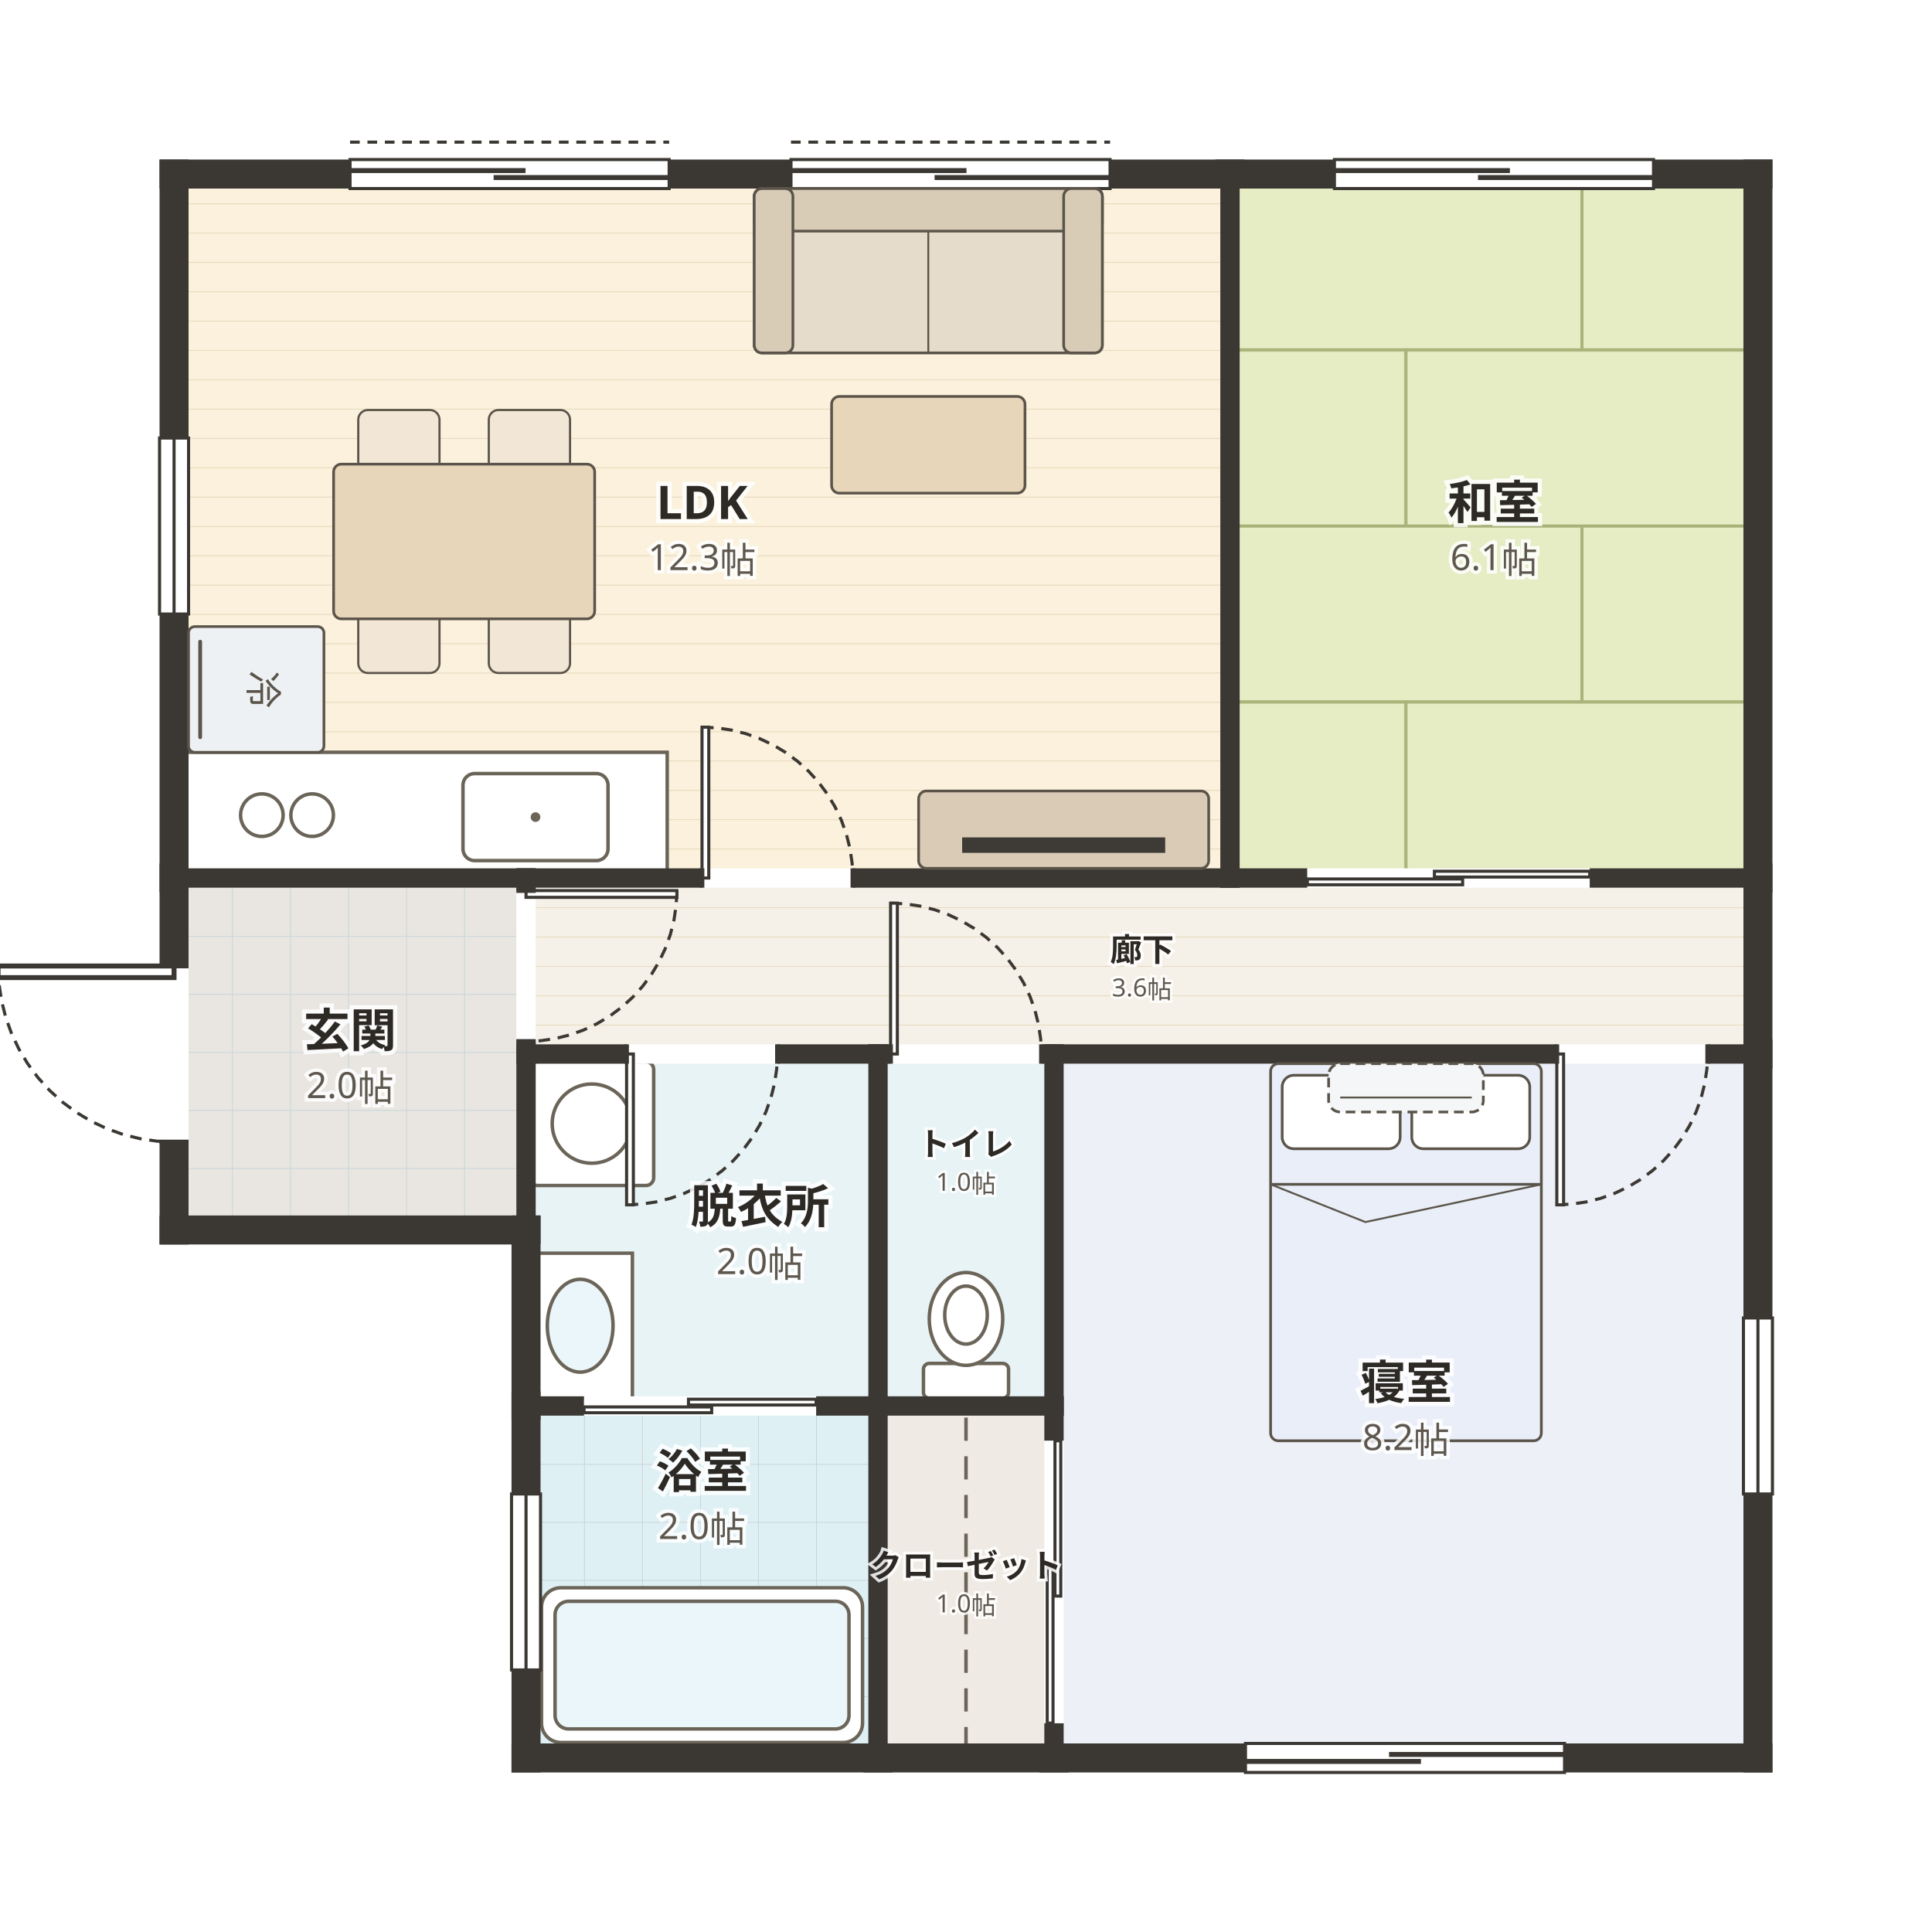
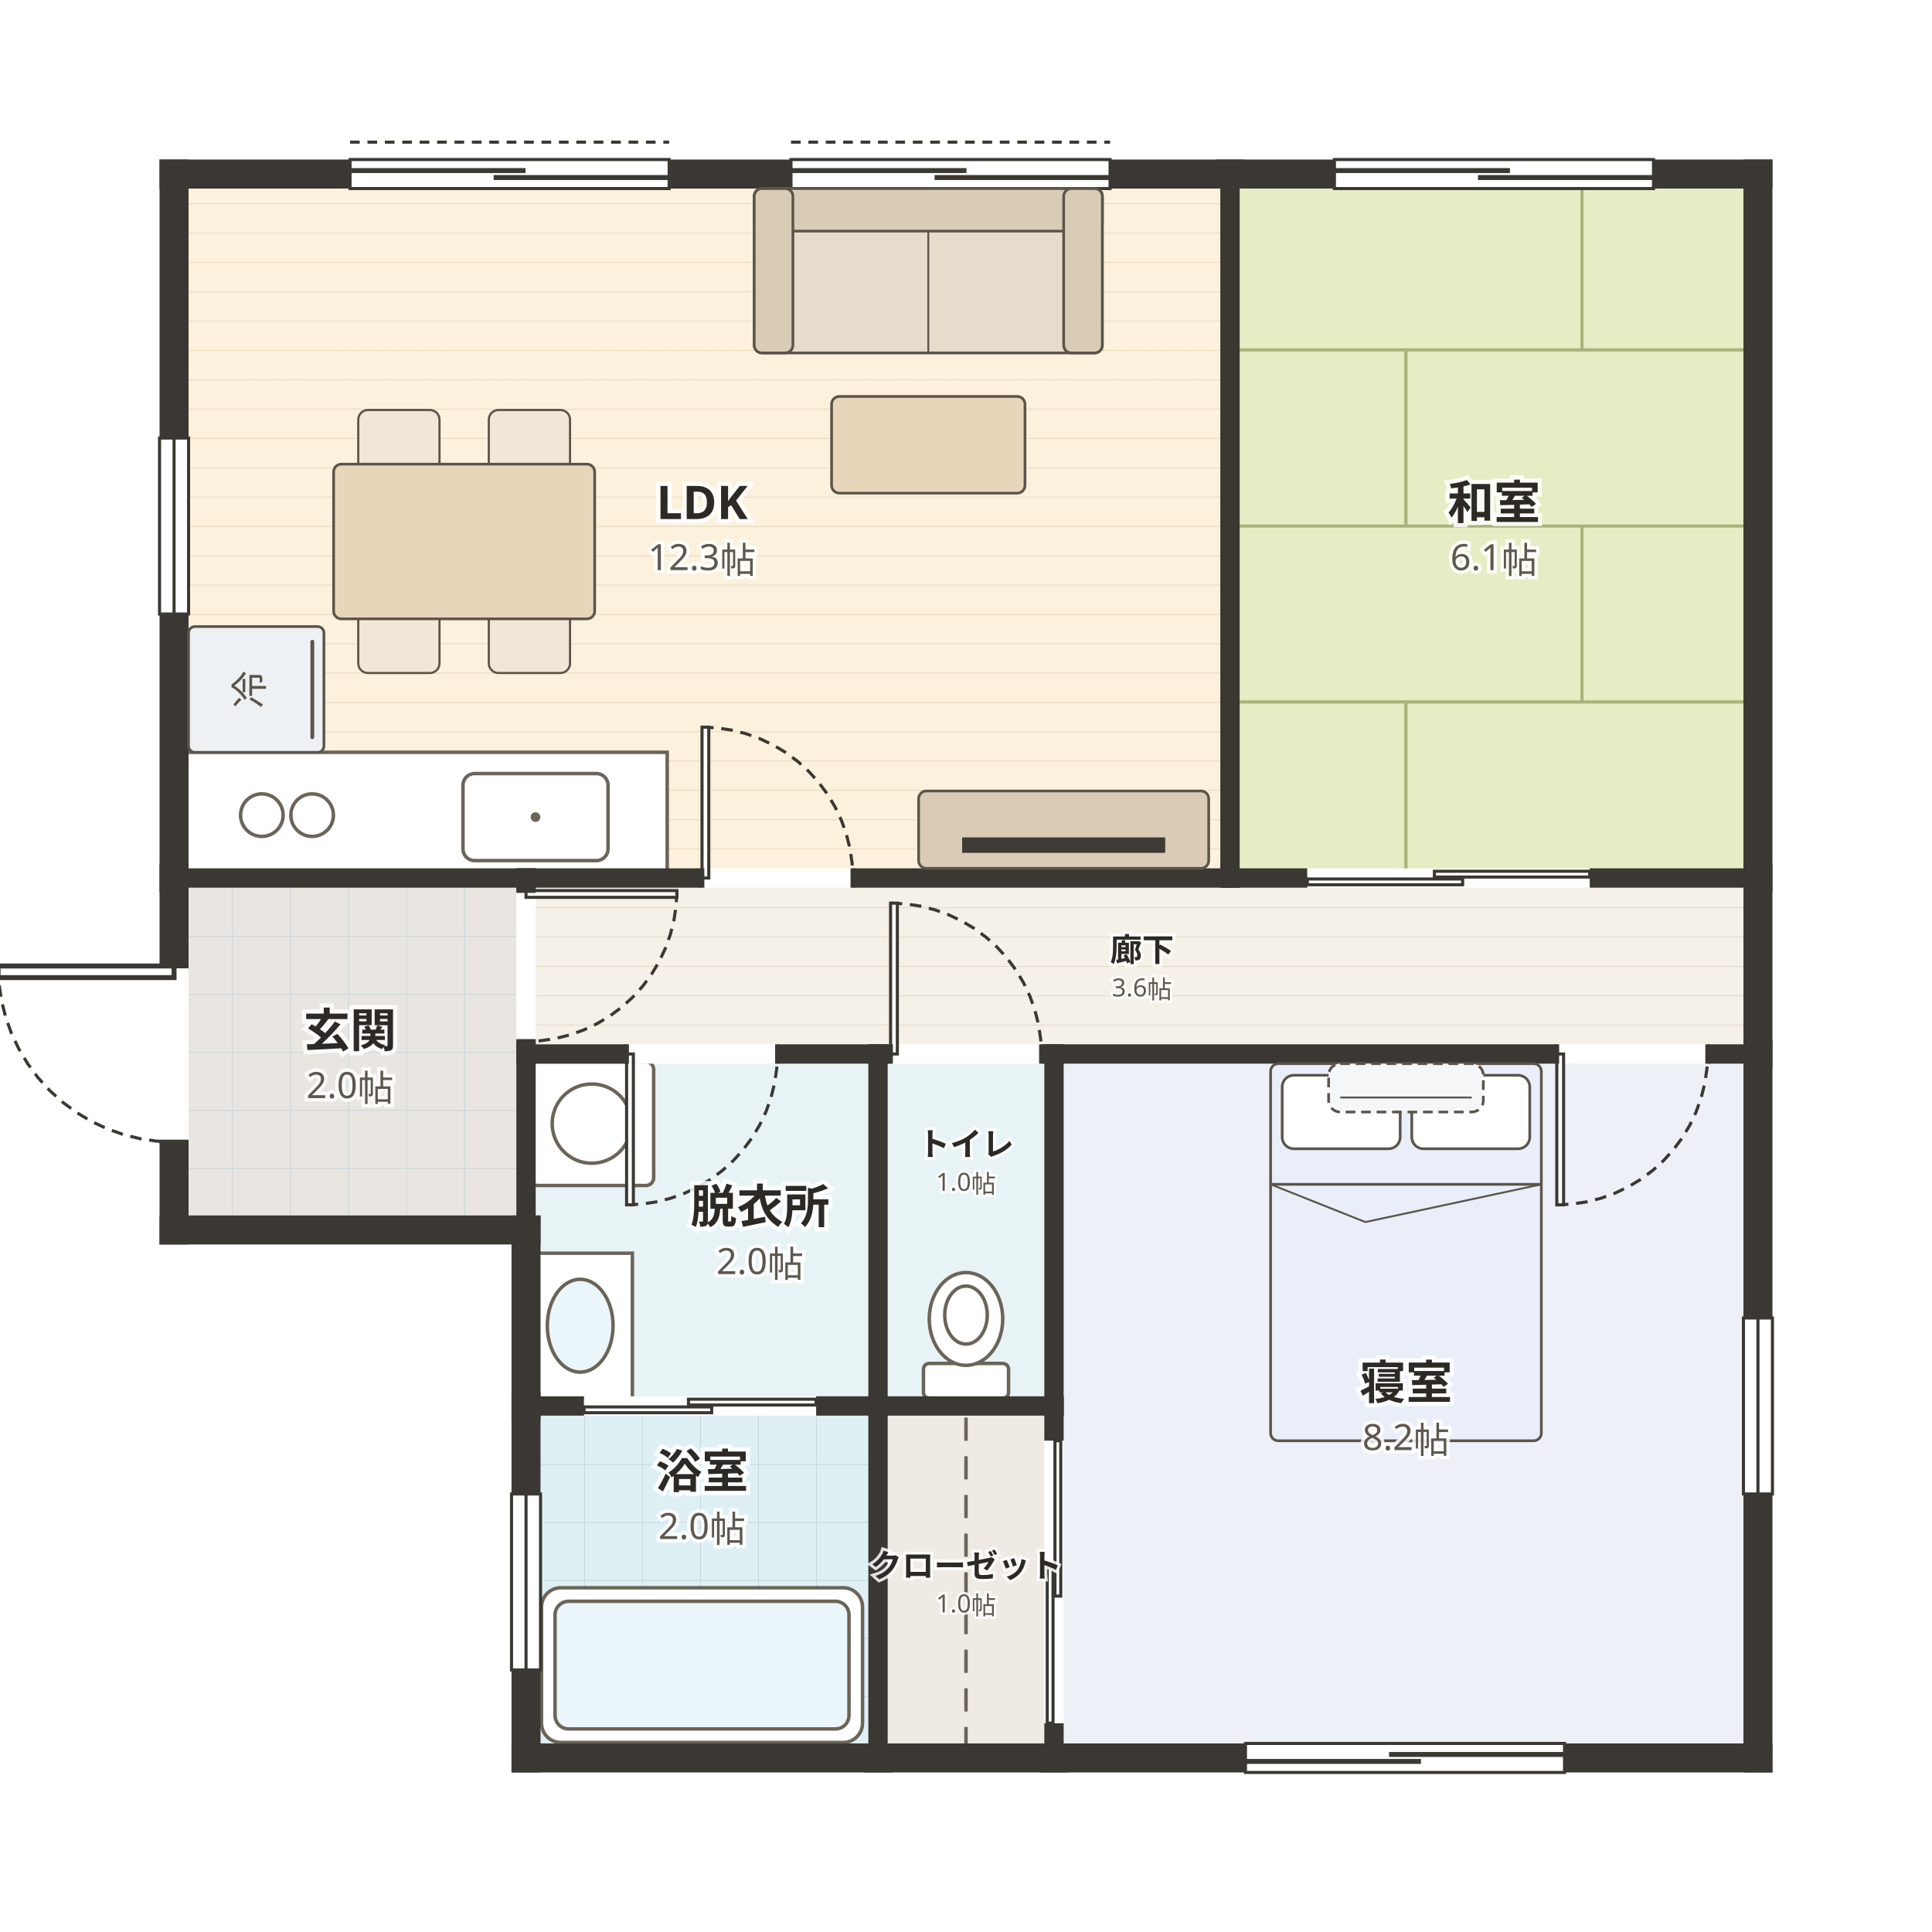
<svg xmlns="http://www.w3.org/2000/svg" width="599" height="599" viewBox="-900 -900 9990 9990">
  <rect x="-900" y="-900" width="9990" height="9990" fill="#ffffff" />
  <g>
    <defs>
      <g>
-         <pattern id="pat-room_c6a40ccf181d" patternUnits="userSpaceOnUse" width="1820" height="151.66" patternTransform="translate(0 0)">
+         <pattern id="pat-room_6f119ccc4408" patternUnits="userSpaceOnUse" width="1820" height="151.66" patternTransform="translate(0 0)">
          <line x1="0" y1="0" x2="1820" y2="0" stroke="#e7d9bd" stroke-width="8" />
        </pattern>
-         <clipPath id="clip-room_c6a40ccf181d">
+         <clipPath id="clip-room_6f119ccc4408">
          <rect x="0" y="0" width="5460" height="3640" />
        </clipPath>
      </g>
      <g>
-         <pattern id="pat-room_9d579a300688" patternUnits="userSpaceOnUse" width="1820" height="1820" patternTransform="translate(5460 0)">
+         <pattern id="pat-room_5642e6ffa902" patternUnits="userSpaceOnUse" width="1820" height="1820" patternTransform="translate(5460 0)">
          <g fill="#e6ecc4" stroke="#a9b37a" stroke-width="16">
            <rect x="0" y="0" width="1820" height="910" />
            <rect x="-910" y="910" width="1820" height="910" />
            <rect x="910" y="910" width="1820" height="910" />
          </g>
        </pattern>
-         <clipPath id="clip-room_9d579a300688">
+         <clipPath id="clip-room_5642e6ffa902">
          <rect x="5460" y="0" width="2730" height="3640" />
        </clipPath>
      </g>
      <g>
-         <pattern id="pat-room_7afd94204173" patternUnits="userSpaceOnUse" width="300" height="300" patternTransform="translate(0 3640)">
+         <pattern id="pat-room_0fd3aefb7b27" patternUnits="userSpaceOnUse" width="300" height="300" patternTransform="translate(0 3640)">
          <path d="M 300 0 L 0 0 0 300" fill="none" stroke="#c9d6da" stroke-width="8" />
        </pattern>
-         <clipPath id="clip-room_7afd94204173">
+         <clipPath id="clip-room_0fd3aefb7b27">
          <rect x="0" y="3640" width="1820" height="1820" />
        </clipPath>
      </g>
      <g>
-         <pattern id="pat-room_d5b126e266b2" patternUnits="userSpaceOnUse" width="1820" height="151.66" patternTransform="translate(1820 3640)">
+         <pattern id="pat-room_e05dd4c283ea" patternUnits="userSpaceOnUse" width="1820" height="151.66" patternTransform="translate(1820 3640)">
          <line x1="0" y1="0" x2="1820" y2="0" stroke="#e7d9bd" stroke-width="8" />
        </pattern>
-         <clipPath id="clip-room_d5b126e266b2">
+         <clipPath id="clip-room_e05dd4c283ea">
          <rect x="1820" y="3640" width="6370" height="910" />
        </clipPath>
      </g>
      <g>
-         <clipPath id="clip-room_7e0fc4472791">
+         <clipPath id="clip-room_be0d5687e838">
          <rect x="1820" y="4550" width="1820" height="1820" />
        </clipPath>
      </g>
      <g>
-         <pattern id="pat-room_fac4331f63bf" patternUnits="userSpaceOnUse" width="300" height="300" patternTransform="translate(1820 6370)">
+         <pattern id="pat-room_3b2d0ee950b5" patternUnits="userSpaceOnUse" width="300" height="300" patternTransform="translate(1820 6370)">
          <path d="M 300 0 L 0 0 0 300" fill="none" stroke="#c9d6da" stroke-width="8" />
        </pattern>
-         <clipPath id="clip-room_fac4331f63bf">
+         <clipPath id="clip-room_3b2d0ee950b5">
          <rect x="1820" y="6370" width="1820" height="1820" />
        </clipPath>
      </g>
      <g>
-         <clipPath id="clip-room_839e4e4aa3dc">
+         <clipPath id="clip-room_ce033ab8ec6c">
          <rect x="3640" y="4550" width="910" height="1820" />
        </clipPath>
      </g>
      <g>
-         <clipPath id="clip-room_f0d8a81740c7">
+         <clipPath id="clip-room_156af48f1199">
          <rect x="3640" y="6370" width="910" height="1820" />
        </clipPath>
      </g>
      <g>
-         <clipPath id="clip-room_d5dd23f165f3">
+         <clipPath id="clip-room_4238a6671297">
          <rect x="4550" y="4550" width="3640" height="3640" />
        </clipPath>
      </g>
    </defs>
    <g>
      <rect x="0" y="0" width="5460" height="3640" fill="#fbf1dc" />
-       <rect x="0" y="0" width="5460" height="3640" fill="url(#pat-room_c6a40ccf181d)" />
-       <g clip-path="url(#clip-room_c6a40ccf181d)">
+       <rect x="0" y="0" width="5460" height="3640" fill="url(#pat-room_6f119ccc4408)" />
+       <g clip-path="url(#clip-room_6f119ccc4408)">
        <g transform="translate(2730 1820) rotate(180) translate(-2730 -1820)" pointer-events="none">
          <g>
            <rect x="2910" y="0" width="2550" height="650" fill="#fff" stroke="#6b6458" stroke-width="18" />
            <g>
              <rect x="3216" y="90" width="750" height="450" rx="60" fill="#fff" stroke="#6b6458" stroke-width="18" />
              <circle cx="3591" cy="315" r="25" fill="#6b6458" />
            </g>
            <circle cx="4746" cy="325" r="110" fill="none" stroke="#6b6458" stroke-width="18" />
            <circle cx="5006" cy="325" r="110" fill="none" stroke="#6b6458" stroke-width="18" />
          </g>
        </g>
      </g>
    </g>
    <g>
      <rect x="5460" y="0" width="2730" height="3640" fill="#eef2d8" />
-       <rect x="5460" y="0" width="2730" height="3640" fill="url(#pat-room_9d579a300688)" />
-       <g clip-path="url(#clip-room_9d579a300688)" />
+       <rect x="5460" y="0" width="2730" height="3640" fill="url(#pat-room_5642e6ffa902)" />
+       <g clip-path="url(#clip-room_5642e6ffa902)" />
    </g>
    <g>
      <rect x="0" y="3640" width="1820" height="1820" fill="#e9e6e1" />
-       <rect x="0" y="3640" width="1820" height="1820" fill="url(#pat-room_7afd94204173)" />
-       <g clip-path="url(#clip-room_7afd94204173)" />
+       <rect x="0" y="3640" width="1820" height="1820" fill="url(#pat-room_0fd3aefb7b27)" />
+       <g clip-path="url(#clip-room_0fd3aefb7b27)" />
    </g>
    <g>
      <rect x="1820" y="3640" width="6370" height="910" fill="#f5f1e8" />
-       <rect x="1820" y="3640" width="6370" height="910" fill="url(#pat-room_d5b126e266b2)" />
-       <g clip-path="url(#clip-room_d5b126e266b2)" />
+       <rect x="1820" y="3640" width="6370" height="910" fill="url(#pat-room_e05dd4c283ea)" />
+       <g clip-path="url(#clip-room_e05dd4c283ea)" />
    </g>
    <g>
      <rect x="1820" y="4550" width="1820" height="1820" fill="#e8f3f6" />
-       <g clip-path="url(#clip-room_7e0fc4472791)">
+       <g clip-path="url(#clip-room_be0d5687e838)">
        <g transform="translate(2730 5460) rotate(270) translate(-910 -910)" pointer-events="none">
          <g>
            <rect x="40" y="0" width="750" height="550" fill="#fff" stroke="#6b6458" stroke-width="18" />
            <ellipse cx="415" cy="280" rx="240" ry="170" fill="#eaf6fa" stroke="#6b6458" stroke-width="18" />
            <g>
              <rect x="1140" y="20" width="640" height="640" rx="40" fill="#fff" stroke="#6b6458" stroke-width="18" />
              <circle cx="1460" cy="340" r="204.8" fill="none" stroke="#6b6458" stroke-width="18" />
            </g>
          </g>
        </g>
      </g>
    </g>
    <g>
      <rect x="1820" y="6370" width="1820" height="1820" fill="#dff0f5" />
-       <rect x="1820" y="6370" width="1820" height="1820" fill="url(#pat-room_fac4331f63bf)" />
-       <g clip-path="url(#clip-room_fac4331f63bf)">
+       <rect x="1820" y="6370" width="1820" height="1820" fill="url(#pat-room_3b2d0ee950b5)" />
+       <g clip-path="url(#clip-room_3b2d0ee950b5)">
        <g transform="translate(2730 7280) rotate(180) translate(-910 -910)" pointer-events="none">
          <g>
            <rect x="80" y="80" width="1660" height="800" rx="100" fill="#fff" stroke="#6b6458" stroke-width="18" />
            <rect x="150" y="150" width="1520" height="660" rx="70" fill="#eaf6fa" stroke="#6b6458" stroke-width="18" />
          </g>
        </g>
      </g>
    </g>
    <g>
      <rect x="3640" y="4550" width="910" height="1820" fill="#e8f3f6" />
-       <g clip-path="url(#clip-room_839e4e4aa3dc)">
+       <g clip-path="url(#clip-room_ce033ab8ec6c)">
        <g transform="translate(4095 5460) rotate(180) translate(-455 -910)" pointer-events="none">
          <g>
            <rect x="235" y="40" width="440" height="180" rx="30" fill="#fff" stroke="#6b6458" stroke-width="18" />
            <ellipse cx="455" cy="450" rx="190" ry="240" fill="#fff" stroke="#6b6458" stroke-width="18" />
            <ellipse cx="455" cy="470" rx="110" ry="150" fill="none" stroke="#6b6458" stroke-width="18" />
          </g>
        </g>
      </g>
    </g>
    <g>
      <rect x="3640" y="6370" width="910" height="1820" fill="#efebe4" />
-       <g clip-path="url(#clip-room_f0d8a81740c7)">
+       <g clip-path="url(#clip-room_156af48f1199)">
        <g transform="translate(4095 7280) rotate(0) translate(-455 -910)" pointer-events="none">
          <line x1="455" y1="60" x2="455" y2="1760" stroke="#6b6458" stroke-width="18" stroke-dasharray="120 80" />
        </g>
      </g>
    </g>
    <g>
      <rect x="4550" y="4550" width="3640" height="3640" fill="#eef0f7" />
-       <g clip-path="url(#clip-room_d5dd23f165f3)" />
+       <g clip-path="url(#clip-room_4238a6671297)" />
    </g>
    <g pointer-events="none">
      <rect x="-75" y="-75" width="985" height="150" fill="#3b3833" />
      <rect x="2560" y="-75" width="630" height="150" fill="#3b3833" />
      <rect x="4840" y="-75" width="695" height="150" fill="#3b3833" />
      <rect x="5385" y="-75" width="615" height="150" fill="#3b3833" />
      <rect x="7650" y="-75" width="615" height="150" fill="#3b3833" />
      <rect x="-50" y="3590" width="1920" height="100" fill="#3b3833" />
      <rect x="1770" y="3590" width="960" height="100" fill="#3b3833" />
      <rect x="3510" y="3590" width="2000" height="100" fill="#3b3833" />
      <rect x="5410" y="3590" width="450" height="100" fill="#3b3833" />
      <rect x="7320" y="3590" width="920" height="100" fill="#3b3833" />
      <rect x="-75" y="5385" width="1970" height="150" fill="#3b3833" />
      <rect x="1770" y="4500" width="570" height="100" fill="#3b3833" />
      <rect x="3120" y="4500" width="570" height="100" fill="#3b3833" />
      <rect x="3590" y="4500" width="115" height="100" fill="#3b3833" />
      <rect x="4485" y="4500" width="115" height="100" fill="#3b3833" />
      <rect x="4500" y="4500" width="2650" height="100" fill="#3b3833" />
      <rect x="7930" y="4500" width="310" height="100" fill="#3b3833" />
      <rect x="1770" y="6320" width="350" height="100" fill="#3b3833" />
      <rect x="3320" y="6320" width="370" height="100" fill="#3b3833" />
      <rect x="3590" y="6320" width="1010" height="100" fill="#3b3833" />
      <rect x="1745" y="8115" width="1970" height="150" fill="#3b3833" />
      <rect x="3565" y="8115" width="1060" height="150" fill="#3b3833" />
      <rect x="4475" y="8115" width="1065" height="150" fill="#3b3833" />
      <rect x="7190" y="8115" width="1075" height="150" fill="#3b3833" />
      <rect x="-75" y="-75" width="150" height="1440" fill="#3b3833" />
      <rect x="-75" y="2275" width="150" height="1440" fill="#3b3833" />
      <rect x="-75" y="3565" width="150" height="530" fill="#3b3833" />
      <rect x="-75" y="5005" width="150" height="530" fill="#3b3833" />
      <rect x="5410" y="-50" width="100" height="3740" fill="#3b3833" />
      <rect x="8115" y="-75" width="150" height="3790" fill="#3b3833" />
      <rect x="8115" y="3565" width="150" height="1060" fill="#3b3833" />
      <rect x="8115" y="4475" width="150" height="1440" fill="#3b3833" />
      <rect x="8115" y="6825" width="150" height="1440" fill="#3b3833" />
      <rect x="1770" y="3590" width="100" height="115" fill="#3b3833" />
      <rect x="1770" y="4485" width="100" height="115" fill="#3b3833" />
      <rect x="1770" y="4500" width="100" height="1010" fill="#3b3833" />
      <rect x="1745" y="5385" width="150" height="1060" fill="#3b3833" />
      <rect x="1745" y="6295" width="150" height="530" fill="#3b3833" />
      <rect x="1745" y="7735" width="150" height="530" fill="#3b3833" />
      <rect x="3590" y="4500" width="100" height="1920" fill="#3b3833" />
      <rect x="3590" y="6320" width="100" height="1920" fill="#3b3833" />
      <rect x="4500" y="4500" width="100" height="1920" fill="#3b3833" />
      <rect x="4500" y="6320" width="100" height="230" fill="#3b3833" />
      <rect x="4500" y="8010" width="100" height="230" fill="#3b3833" />
    </g>
    <g pointer-events="none">
      <g>
        <polygon points="-75,4095 -75,5005 75,5005 75,4095" fill="#ffffff" />
        <polyline points="-910,4095 -905.618,4184.196 -892.515,4272.532 -870.816,4359.159 -840.73,4443.242 -802.548,4523.971 -756.637,4600.569 -703.44,4672.298 -643.467,4738.467 -577.298,4798.44 -505.569,4851.637 -428.971,4897.548 -348.242,4935.73 -264.159,4965.816 -177.532,4987.515 -89.196,5000.618 -5.572142936120457e-14,5005" fill="none" stroke="#3b3833" stroke-width="16" stroke-dasharray="60 40" />
        <polygon points="0,4095 0,4155 -910,4155 -910,4095" fill="#fff" stroke="#3b3833" stroke-width="25.6" />
        <polyline points="-75,4095 75,4095" stroke="#3b3833" stroke-width="24" />
        <polyline points="-75,5005 75,5005" stroke="#3b3833" stroke-width="24" />
      </g>
      <g>
        <polygon points="1770,3705 1770,4485 1870,4485 1870,3705" fill="#ffffff" />
        <polyline points="2600,3705 2596.244,3781.453 2585.013,3857.17 2566.413,3931.422 2540.626,4003.493 2507.899,4072.689 2468.546,4138.345 2422.948,4199.827 2371.543,4256.543 2314.827,4307.948 2253.345,4353.546 2187.689,4392.899 2118.493,4425.626 2046.422,4451.413 1972.17,4470.013 1896.453,4481.244 1820,4485" fill="none" stroke="#3b3833" stroke-width="16" stroke-dasharray="60 40" />
        <polygon points="1820,3705 1820,3740 2600,3740 2600,3705" fill="#fff" stroke="#3b3833" stroke-width="16" />
        <polyline points="1770,3705 1870,3705" stroke="#3b3833" stroke-width="24" />
        <polyline points="1770,4485 1870,4485" stroke="#3b3833" stroke-width="24" />
      </g>
      <g>
        <polygon points="2730,3690 3510,3690 3510,3590 2730,3590" fill="#ffffff" />
        <polyline points="2730,2860 2806.453,2863.756 2882.17,2874.987 2956.422,2893.587 3028.493,2919.374 3097.689,2952.101 3163.345,2991.454 3224.827,3037.052 3281.543,3088.457 3332.948,3145.173 3378.546,3206.655 3417.899,3272.311 3450.626,3341.507 3476.413,3413.578 3495.013,3487.83 3506.244,3563.547 3510,3640" fill="none" stroke="#3b3833" stroke-width="16" stroke-dasharray="60 40" />
        <polygon points="2730,3640 2765,3640 2765,2860 2730,2860" fill="#fff" stroke="#3b3833" stroke-width="16" />
        <polyline points="2730,3690 2730,3590" stroke="#3b3833" stroke-width="24" />
        <polyline points="3510,3690 3510,3590" stroke="#3b3833" stroke-width="24" />
      </g>
      <g>
        <polygon points="5860,3690 7320,3690 7320,3590 5860,3590" fill="#ffffff" />
        <polygon points="5860,3675 6663,3675 6663,3645 5860,3645" fill="#fff" stroke="#3b3833" stroke-width="16" />
        <polygon points="6517,3635 7320,3635 7320,3605 6517,3605" fill="#fff" stroke="#3b3833" stroke-width="16" />
      </g>
      <g>
        <polygon points="2340,4500 3120,4500 3120,4600 2340,4600" fill="#ffffff" />
        <polyline points="2340,5330 2416.453,5326.244 2492.17,5315.013 2566.422,5296.413 2638.493,5270.626 2707.689,5237.899 2773.345,5198.546 2834.827,5152.948 2891.543,5101.543 2942.948,5044.827 2988.546,4983.345 3027.899,4917.689 3060.626,4848.493 3086.413,4776.422 3105.013,4702.17 3116.244,4626.453 3120,4550" fill="none" stroke="#3b3833" stroke-width="16" stroke-dasharray="60 40" />
        <polygon points="2340,4550 2375,4550 2375,5330 2340,5330" fill="#fff" stroke="#3b3833" stroke-width="16" />
        <polyline points="2340,4500 2340,4600" stroke="#3b3833" stroke-width="24" />
        <polyline points="3120,4500 3120,4600" stroke="#3b3833" stroke-width="24" />
      </g>
      <g>
        <polygon points="2120,6420 3320,6420 3320,6320 2120,6320" fill="#ffffff" />
        <polygon points="2120,6405 2780,6405 2780,6375 2120,6375" fill="#fff" stroke="#3b3833" stroke-width="16" />
        <polygon points="2660,6365 3320,6365 3320,6335 2660,6335" fill="#fff" stroke="#3b3833" stroke-width="16" />
      </g>
      <g>
        <polygon points="3705,4500 4485,4500 4485,4600 3705,4600" fill="#ffffff" />
        <polyline points="3705,3770 3781.453,3773.756 3857.17,3784.987 3931.422,3803.587 4003.493,3829.374 4072.689,3862.101 4138.345,3901.454 4199.827,3947.052 4256.543,3998.457 4307.948,4055.173 4353.546,4116.655 4392.899,4182.311 4425.626,4251.507 4451.413,4323.578 4470.013,4397.83 4481.244,4473.547 4485,4550" fill="none" stroke="#3b3833" stroke-width="16" stroke-dasharray="60 40" />
        <polygon points="3705,4550 3740,4550 3740,3770 3705,3770" fill="#fff" stroke="#3b3833" stroke-width="16" />
        <polyline points="3705,4500 3705,4600" stroke="#3b3833" stroke-width="24" />
        <polyline points="4485,4500 4485,4600" stroke="#3b3833" stroke-width="24" />
      </g>
      <g>
        <polygon points="7150,4500 7930,4500 7930,4600 7150,4600" fill="#ffffff" />
        <polyline points="7150,5330 7226.453,5326.244 7302.17,5315.013 7376.422,5296.413 7448.493,5270.626 7517.689,5237.899 7583.345,5198.546 7644.827,5152.948 7701.543,5101.543 7752.948,5044.827 7798.546,4983.345 7837.899,4917.689 7870.626,4848.493 7896.413,4776.422 7915.013,4702.17 7926.244,4626.453 7930,4550" fill="none" stroke="#3b3833" stroke-width="16" stroke-dasharray="60 40" />
        <polygon points="7150,4550 7185,4550 7185,5330 7150,5330" fill="#fff" stroke="#3b3833" stroke-width="16" />
        <polyline points="7150,4500 7150,4600" stroke="#3b3833" stroke-width="24" />
        <polyline points="7930,4500 7930,4600" stroke="#3b3833" stroke-width="24" />
      </g>
      <g>
        <polygon points="4600,6550 4600,8010 4500,8010 4500,6550" fill="#ffffff" />
        <polygon points="4585,6550 4585,7353 4555,7353 4555,6550" fill="#fff" stroke="#3b3833" stroke-width="16" />
        <polygon points="4545,7207 4545,8010 4515,8010 4515,7207" fill="#fff" stroke="#3b3833" stroke-width="16" />
      </g>
      <g>
        <polygon points="910,-75 2560,-75 2560,75 910,75" fill="#fff" stroke="#3b3833" stroke-width="16" />
        <polyline points="910,-18 1817.5,-18" stroke="#3b3833" stroke-width="25.6" />
        <polyline points="1652.5,18 2560,18" stroke="#3b3833" stroke-width="25.6" />
        <polyline points="910,-165 2560,-165" stroke="#3b3833" stroke-width="16" stroke-dasharray="50 40" />
      </g>
      <g>
        <polygon points="3190,-75 4840,-75 4840,75 3190,75" fill="#fff" stroke="#3b3833" stroke-width="16" />
        <polyline points="3190,-18 4097.5,-18" stroke="#3b3833" stroke-width="25.6" />
        <polyline points="3932.5,18 4840,18" stroke="#3b3833" stroke-width="25.6" />
        <polyline points="3190,-165 4840,-165" stroke="#3b3833" stroke-width="16" stroke-dasharray="50 40" />
      </g>
      <g>
        <polygon points="-75,1365 -75,2275 75,2275 75,1365" fill="#fff" stroke="#3b3833" stroke-width="16" />
        <polyline points="0,1365 0,2275" stroke="#3b3833" stroke-width="16" />
      </g>
      <g>
        <polygon points="6000,-75 7650,-75 7650,75 6000,75" fill="#fff" stroke="#3b3833" stroke-width="16" />
        <polyline points="6000,-18 6907.5,-18" stroke="#3b3833" stroke-width="25.6" />
        <polyline points="6742.5,18 7650,18" stroke="#3b3833" stroke-width="25.6" />
      </g>
      <g>
        <polygon points="8265,5915 8265,6825 8115,6825 8115,5915" fill="#fff" stroke="#3b3833" stroke-width="16" />
        <polyline points="8190,5915 8190,6825" stroke="#3b3833" stroke-width="16" />
      </g>
      <g>
        <polygon points="5540,8265 7190,8265 7190,8115 5540,8115" fill="#fff" stroke="#3b3833" stroke-width="16" />
        <polyline points="5540,8208 6447.5,8208" stroke="#3b3833" stroke-width="25.6" />
        <polyline points="6282.5,8172 7190,8172" stroke="#3b3833" stroke-width="25.6" />
      </g>
      <g>
        <polygon points="1745,6825 1745,7735 1895,7735 1895,6825" fill="#fff" stroke="#3b3833" stroke-width="16" />
        <polyline points="1820,6825 1820,7735" stroke="#3b3833" stroke-width="16" />
      </g>
    </g>
    <g>
      <g transform="translate(3900 500) rotate(0)" pointer-events="none">
        <rect x="-900" y="-425" width="1800" height="850" rx="40" fill="#e6dccb" stroke="#5b544a" stroke-width="14" />
        <rect x="-900" y="-425" width="1800" height="220" rx="40" fill="#d8ccb7" stroke="#5b544a" stroke-width="14" />
        <rect x="-900" y="-425" width="200" height="850" rx="40" fill="#d8ccb7" stroke="#5b544a" stroke-width="14" />
        <rect x="700" y="-425" width="200" height="850" rx="40" fill="#d8ccb7" stroke="#5b544a" stroke-width="14" />
        <path d="M 0 -205 V 425" stroke="#5b544a" stroke-width="9.8" />
      </g>
      <g transform="translate(3900 1400) rotate(0)" pointer-events="none">
        <rect x="-500" y="-250" width="1000" height="500" rx="40" fill="#e8d6bb" stroke="#5b544a" stroke-width="14" />
      </g>
      <g transform="translate(4600 3390) rotate(180)" pointer-events="none">
        <rect x="-750" y="-200" width="1500" height="400" rx="40" fill="#d9cbb5" stroke="#5b544a" stroke-width="14" />
        <rect x="-525" y="-120" width="1050" height="80" fill="#3e3b37" />
      </g>
      <g transform="translate(1500 1900) rotate(0)" pointer-events="none">
        <rect x="-547.5" y="-680" width="420" height="360" rx="50" fill="#f2e7d6" stroke="#5b544a" stroke-width="11.2" />
        <rect x="-547.5" y="320" width="420" height="360" rx="50" fill="#f2e7d6" stroke="#5b544a" stroke-width="11.2" />
        <rect x="127.5" y="-680" width="420" height="360" rx="50" fill="#f2e7d6" stroke="#5b544a" stroke-width="11.2" />
        <rect x="127.5" y="320" width="420" height="360" rx="50" fill="#f2e7d6" stroke="#5b544a" stroke-width="11.2" />
        <rect x="-675" y="-400" width="1350" height="800" rx="40" fill="#e8d6bb" stroke="#5b544a" stroke-width="14" />
      </g>
-       <g transform="translate(425 2665) rotate(90)" pointer-events="none">
+       <g transform="translate(425 2665) rotate(270)" pointer-events="none">
        <rect x="-325" y="-350" width="650" height="700" rx="32.5" fill="#eef1f3" stroke="#5b544a" stroke-width="14" />
        <path d="M -247 290 H 247" stroke="#5b544a" stroke-width="19.6" stroke-linecap="round" />
        <text x="0" y="35" font-size="195" text-anchor="middle" fill="#5b544a" font-family="sans-serif">冷</text>
      </g>
      <g transform="translate(6370 5575) rotate(0)" pointer-events="none">
        <rect x="-700" y="-975" width="1400" height="1950" rx="40" fill="#e9eef8" stroke="#5b544a" stroke-width="14" />
        <rect x="-640" y="-915" width="610" height="380" rx="60" fill="#fff" stroke="#5b544a" stroke-width="14" />
        <rect x="30" y="-915" width="610" height="380" rx="60" fill="#fff" stroke="#5b544a" stroke-width="14" />
        <path d="M -700 -351 H 700" stroke="#5b544a" stroke-width="14" />
        <path d="M -700 -351 L -210 -156 L 700 -351" fill="none" stroke="#5b544a" stroke-width="9.8" />
      </g>
      <g transform="translate(6370 4725) rotate(0)" pointer-events="none">
        <rect x="-400" y="-125" width="800" height="250" rx="60" fill="#f4f6f8" stroke="#5b544a" stroke-width="14" stroke-dasharray="50 30" />
        <path d="M -340 50 H 340" stroke="#5b544a" stroke-width="9.8" />
      </g>
    </g>
    <g pointer-events="none" font-family="'Hiragino Sans','Noto Sans JP','Yu Gothic',sans-serif" text-anchor="middle">
      <text x="2730" y="1784" font-size="240" font-weight="600" fill="#2d2a26" paint-order="stroke" stroke="rgba(255,255,255,0.85)" stroke-width="43.2">LDK</text>
      <text x="2730" y="2048" font-size="187.2" fill="#5d574e" paint-order="stroke" stroke="rgba(255,255,255,0.85)" stroke-width="36">12.3帖</text>
    </g>
    <g pointer-events="none" font-family="'Hiragino Sans','Noto Sans JP','Yu Gothic',sans-serif" text-anchor="middle">
      <text x="6825" y="1784" font-size="240" font-weight="600" fill="#2d2a26" paint-order="stroke" stroke="rgba(255,255,255,0.85)" stroke-width="43.2">和室</text>
      <text x="6825" y="2048" font-size="187.2" fill="#5d574e" paint-order="stroke" stroke="rgba(255,255,255,0.85)" stroke-width="36">6.1帖</text>
    </g>
    <g pointer-events="none" font-family="'Hiragino Sans','Noto Sans JP','Yu Gothic',sans-serif" text-anchor="middle">
      <text x="910" y="4514" font-size="240" font-weight="600" fill="#2d2a26" paint-order="stroke" stroke="rgba(255,255,255,0.85)" stroke-width="43.2">玄関</text>
      <text x="910" y="4778" font-size="187.2" fill="#5d574e" paint-order="stroke" stroke="rgba(255,255,255,0.85)" stroke-width="36">2.0帖</text>
    </g>
    <g pointer-events="none" font-family="'Hiragino Sans','Noto Sans JP','Yu Gothic',sans-serif" text-anchor="middle">
      <text x="5005" y="4070.182" font-size="165.455" font-weight="600" fill="#2d2a26" paint-order="stroke" stroke="rgba(255,255,255,0.85)" stroke-width="29.782">廊下</text>
      <text x="5005" y="4252.182" font-size="129.055" fill="#5d574e" paint-order="stroke" stroke="rgba(255,255,255,0.85)" stroke-width="24.818">3.6帖</text>
    </g>
    <g pointer-events="none" font-family="'Hiragino Sans','Noto Sans JP','Yu Gothic',sans-serif" text-anchor="middle">
      <text x="3030" y="5424" font-size="240" font-weight="600" fill="#2d2a26" paint-order="stroke" stroke="rgba(255,255,255,0.85)" stroke-width="43.2">脱衣所</text>
      <text x="3030" y="5688" font-size="187.2" fill="#5d574e" paint-order="stroke" stroke="rgba(255,255,255,0.85)" stroke-width="36">2.0帖</text>
    </g>
    <g pointer-events="none" font-family="'Hiragino Sans','Noto Sans JP','Yu Gothic',sans-serif" text-anchor="middle">
      <text x="2730" y="6794" font-size="240" font-weight="600" fill="#2d2a26" paint-order="stroke" stroke="rgba(255,255,255,0.85)" stroke-width="43.2">浴室</text>
      <text x="2730" y="7058" font-size="187.2" fill="#5d574e" paint-order="stroke" stroke="rgba(255,255,255,0.85)" stroke-width="36">2.0帖</text>
    </g>
    <g pointer-events="none" font-family="'Hiragino Sans','Noto Sans JP','Yu Gothic',sans-serif" text-anchor="middle">
      <text x="4095" y="5075.182" font-size="165.455" font-weight="600" fill="#2d2a26" paint-order="stroke" stroke="rgba(255,255,255,0.85)" stroke-width="29.782">トイレ</text>
      <text x="4095" y="5257.182" font-size="129.055" fill="#5d574e" paint-order="stroke" stroke="rgba(255,255,255,0.85)" stroke-width="24.818">1.0帖</text>
    </g>
    <g pointer-events="none" font-family="'Hiragino Sans','Noto Sans JP','Yu Gothic',sans-serif" text-anchor="middle">
      <text x="4095" y="7255.182" font-size="165.455" font-weight="600" fill="#2d2a26" paint-order="stroke" stroke="rgba(255,255,255,0.85)" stroke-width="29.782">クローゼット</text>
      <text x="4095" y="7437.182" font-size="129.055" fill="#5d574e" paint-order="stroke" stroke="rgba(255,255,255,0.85)" stroke-width="24.818">1.0帖</text>
    </g>
    <g pointer-events="none" font-family="'Hiragino Sans','Noto Sans JP','Yu Gothic',sans-serif" text-anchor="middle">
      <text x="6370" y="6334" font-size="240" font-weight="600" fill="#2d2a26" paint-order="stroke" stroke="rgba(255,255,255,0.85)" stroke-width="43.2">寝室</text>
      <text x="6370" y="6598" font-size="187.2" fill="#5d574e" paint-order="stroke" stroke="rgba(255,255,255,0.85)" stroke-width="36">8.2帖</text>
    </g>
  </g>
</svg>
